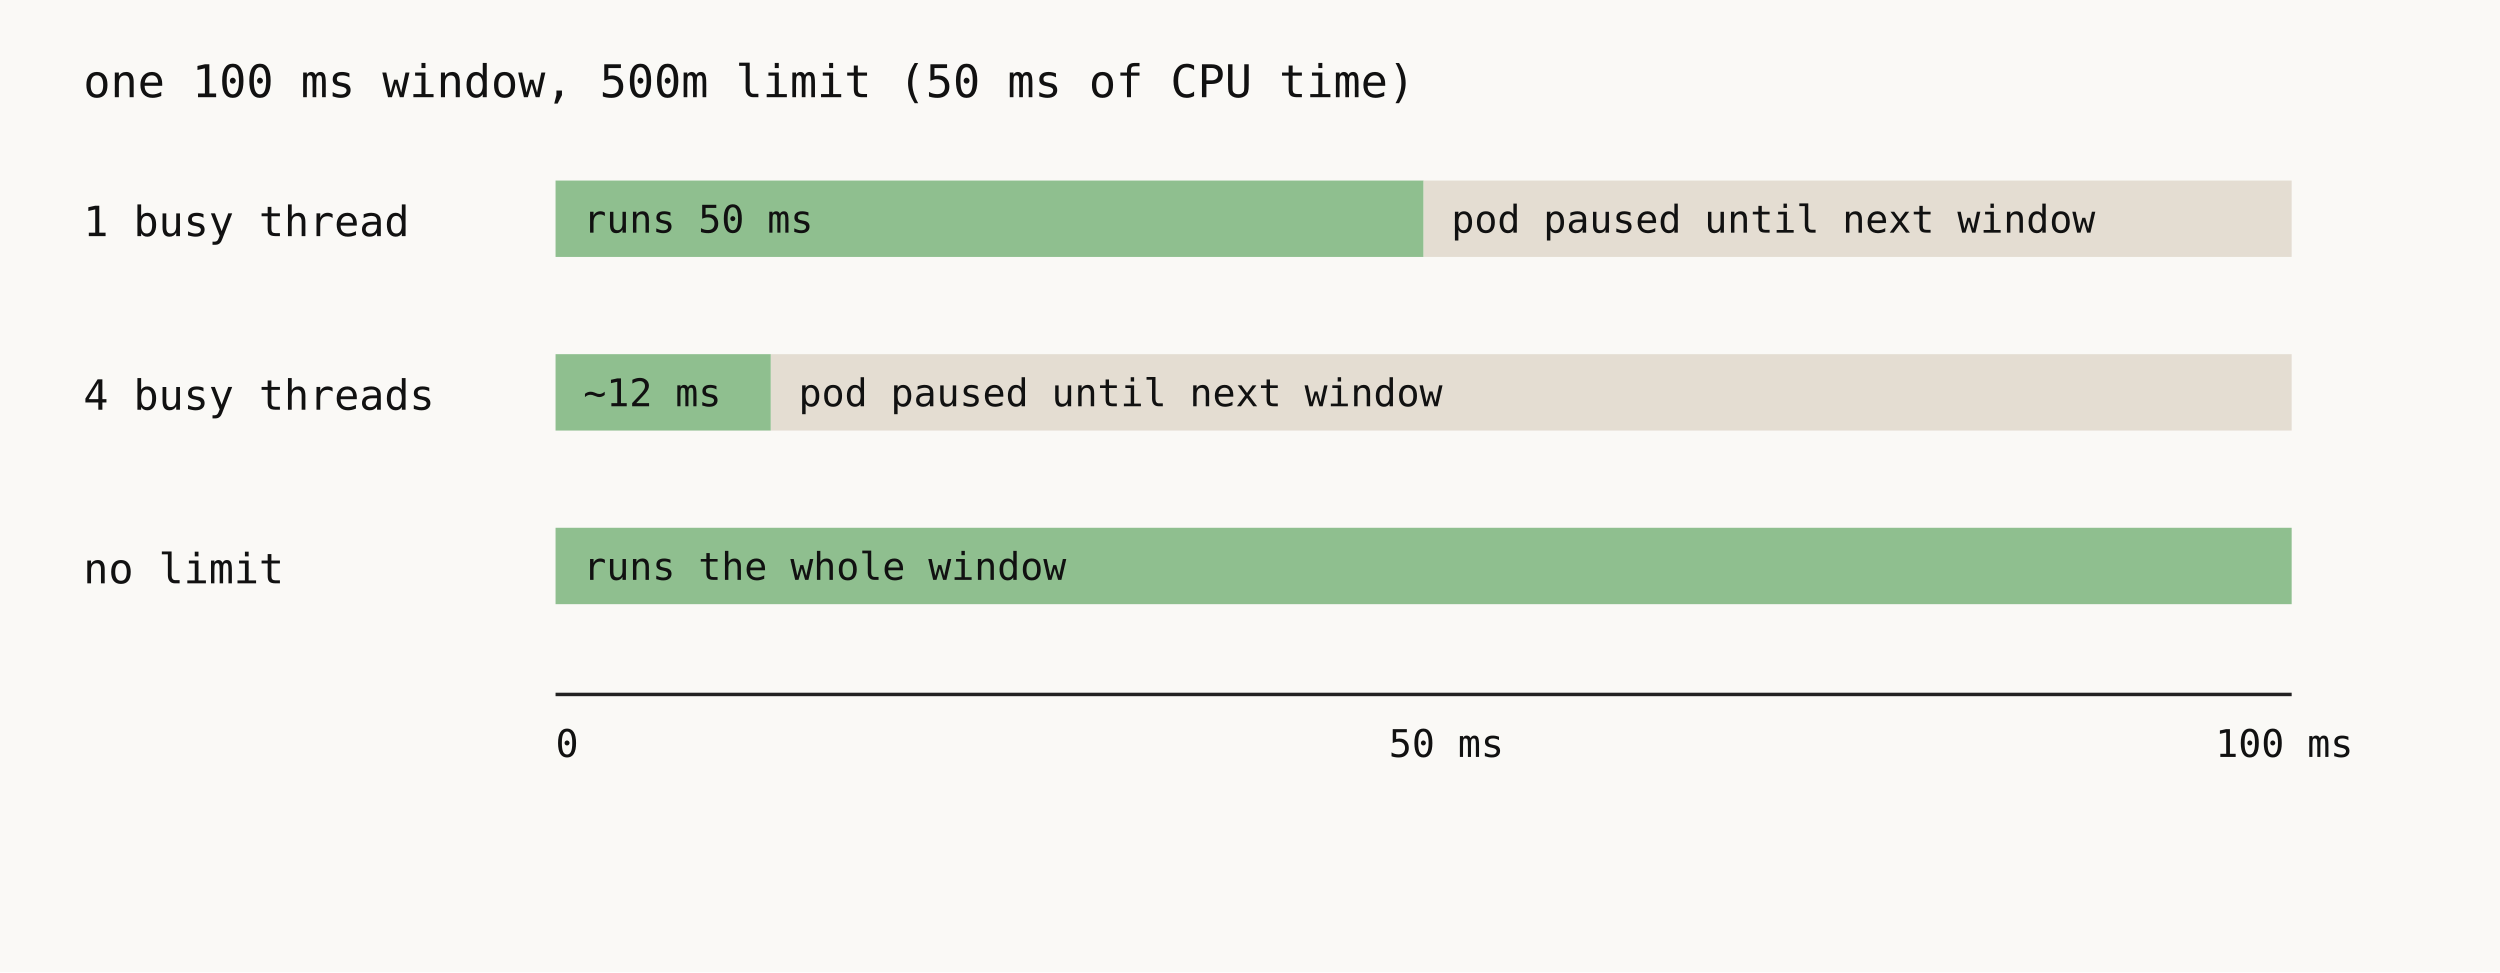
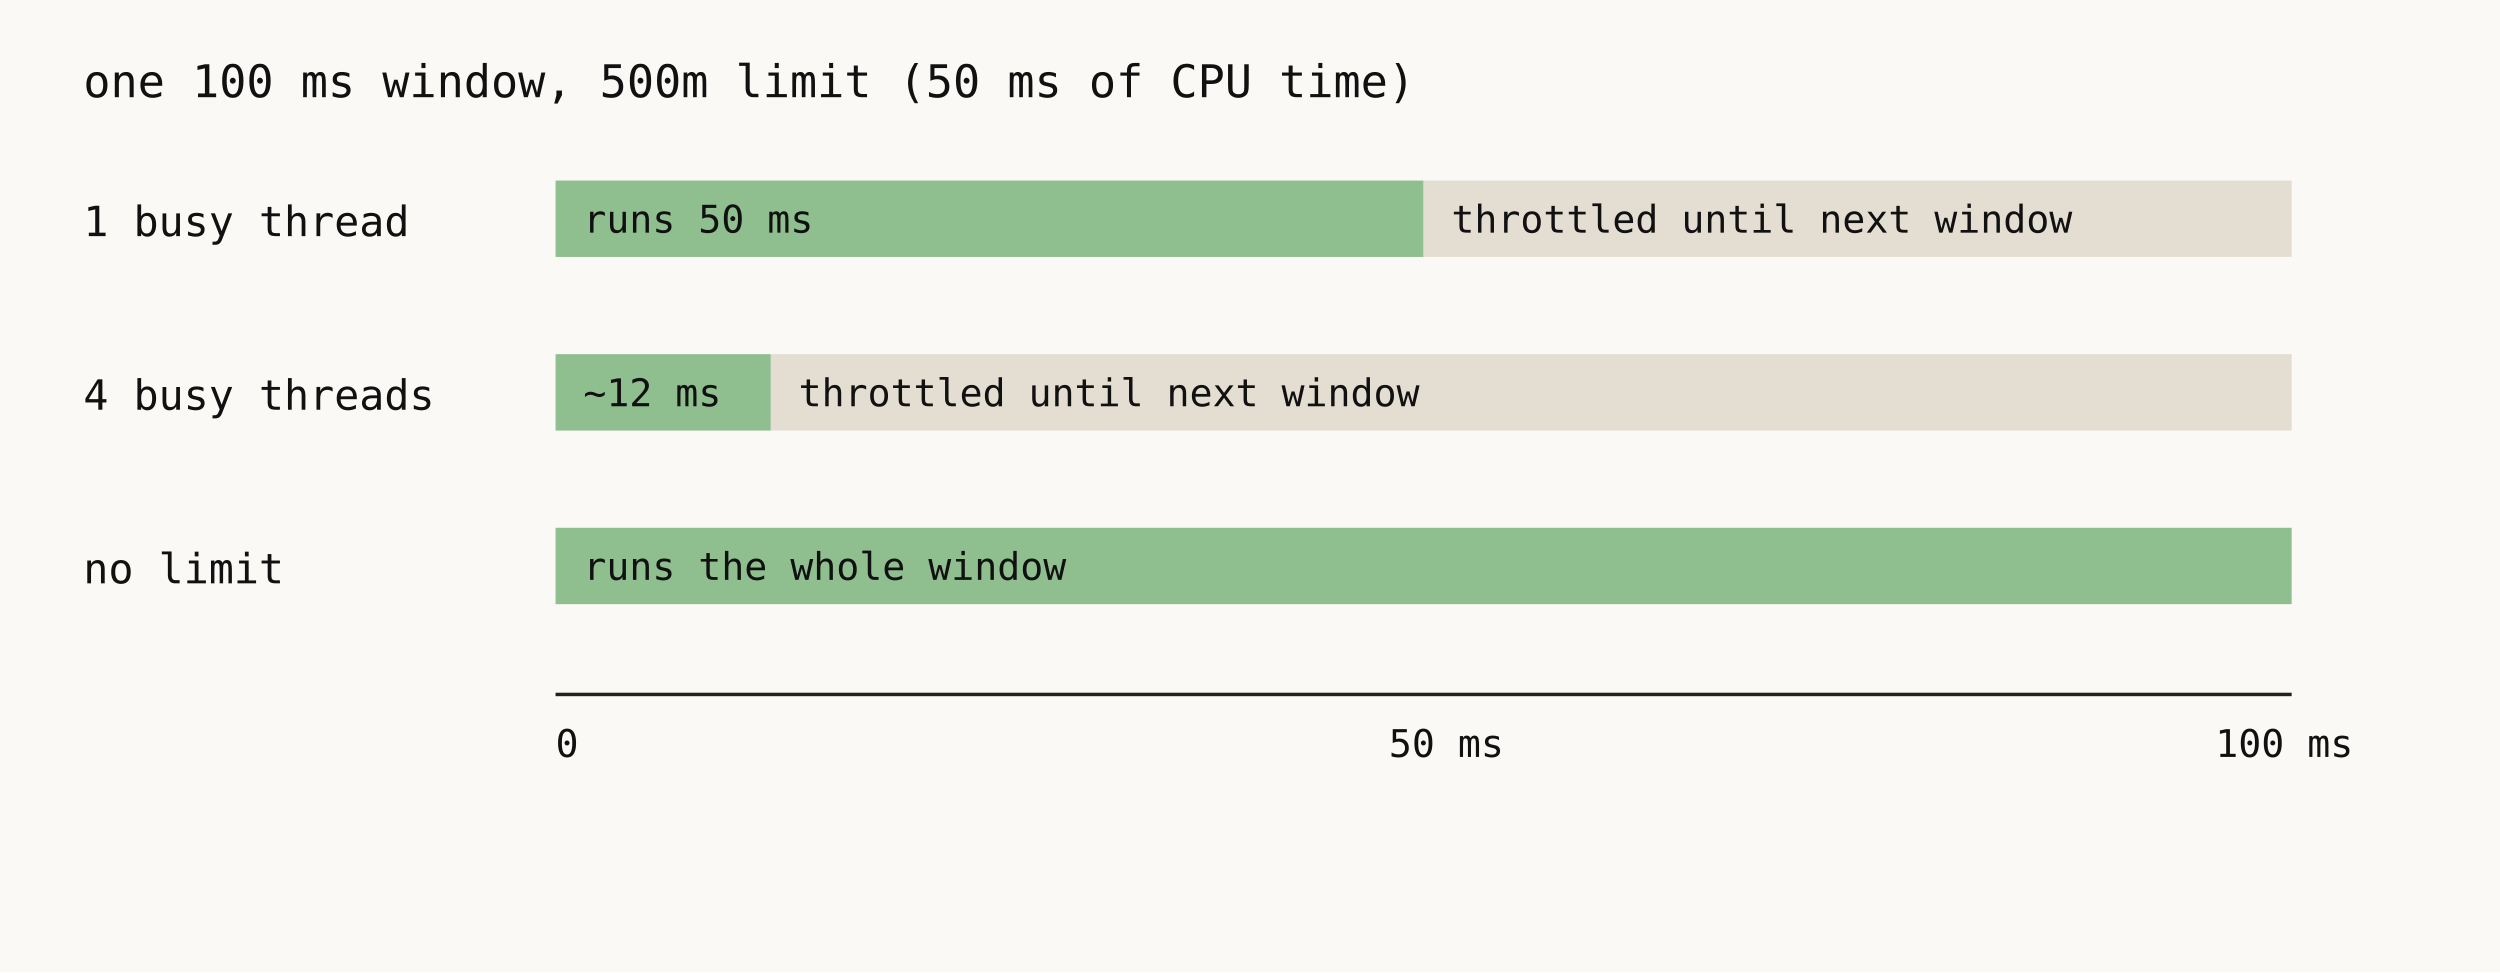
<svg xmlns="http://www.w3.org/2000/svg" width="720" height="280" viewBox="0 0 720 280">
  <rect width="720" height="280" fill="#faf9f6" />
  <text x="24" y="28" font-family="ui-monospace, SFMono-Regular, Menlo, monospace" font-size="13" fill="#111111">one 100 ms window, 500m limit (50 ms of CPU time)</text>
  <text x="24" y="68" font-family="ui-monospace, SFMono-Regular, Menlo, monospace" font-size="12" fill="#111111">1 busy thread</text>
  <rect x="160" y="52" width="250" height="22" fill="#8fbf8f" />
  <rect x="410" y="52" width="250" height="22" fill="#e4ddd2" />
  <text x="168" y="67" font-family="ui-monospace, SFMono-Regular, Menlo, monospace" font-size="11" fill="#111111">runs 50 ms</text>
-   <text x="418" y="67" font-family="ui-monospace, SFMono-Regular, Menlo, monospace" font-size="11" fill="#111111">pod paused until next window</text>
+   <text x="418" y="67" font-family="ui-monospace, SFMono-Regular, Menlo, monospace" font-size="11" fill="#111111">throttled until next window</text>
  <text x="24" y="118" font-family="ui-monospace, SFMono-Regular, Menlo, monospace" font-size="12" fill="#111111">4 busy threads</text>
  <rect x="160" y="102" width="62" height="22" fill="#8fbf8f" />
  <rect x="222" y="102" width="438" height="22" fill="#e4ddd2" />
  <text x="168" y="117" font-family="ui-monospace, SFMono-Regular, Menlo, monospace" font-size="11" fill="#111111">~12 ms</text>
-   <text x="230" y="117" font-family="ui-monospace, SFMono-Regular, Menlo, monospace" font-size="11" fill="#111111">pod paused until next window</text>
+   <text x="230" y="117" font-family="ui-monospace, SFMono-Regular, Menlo, monospace" font-size="11" fill="#111111">throttled until next window</text>
  <text x="24" y="168" font-family="ui-monospace, SFMono-Regular, Menlo, monospace" font-size="12" fill="#111111">no limit</text>
  <rect x="160" y="152" width="500" height="22" fill="#8fbf8f" />
  <text x="168" y="167" font-family="ui-monospace, SFMono-Regular, Menlo, monospace" font-size="11" fill="#111111">runs the whole window</text>
  <line x1="160" y1="200" x2="660" y2="200" stroke="#222" stroke-width="1" />
  <text x="160" y="218" font-family="ui-monospace, SFMono-Regular, Menlo, monospace" font-size="11" fill="#111111">0</text>
  <text x="400" y="218" font-family="ui-monospace, SFMono-Regular, Menlo, monospace" font-size="11" fill="#111111">50 ms</text>
  <text x="638" y="218" font-family="ui-monospace, SFMono-Regular, Menlo, monospace" font-size="11" fill="#111111">100 ms</text>
</svg>
